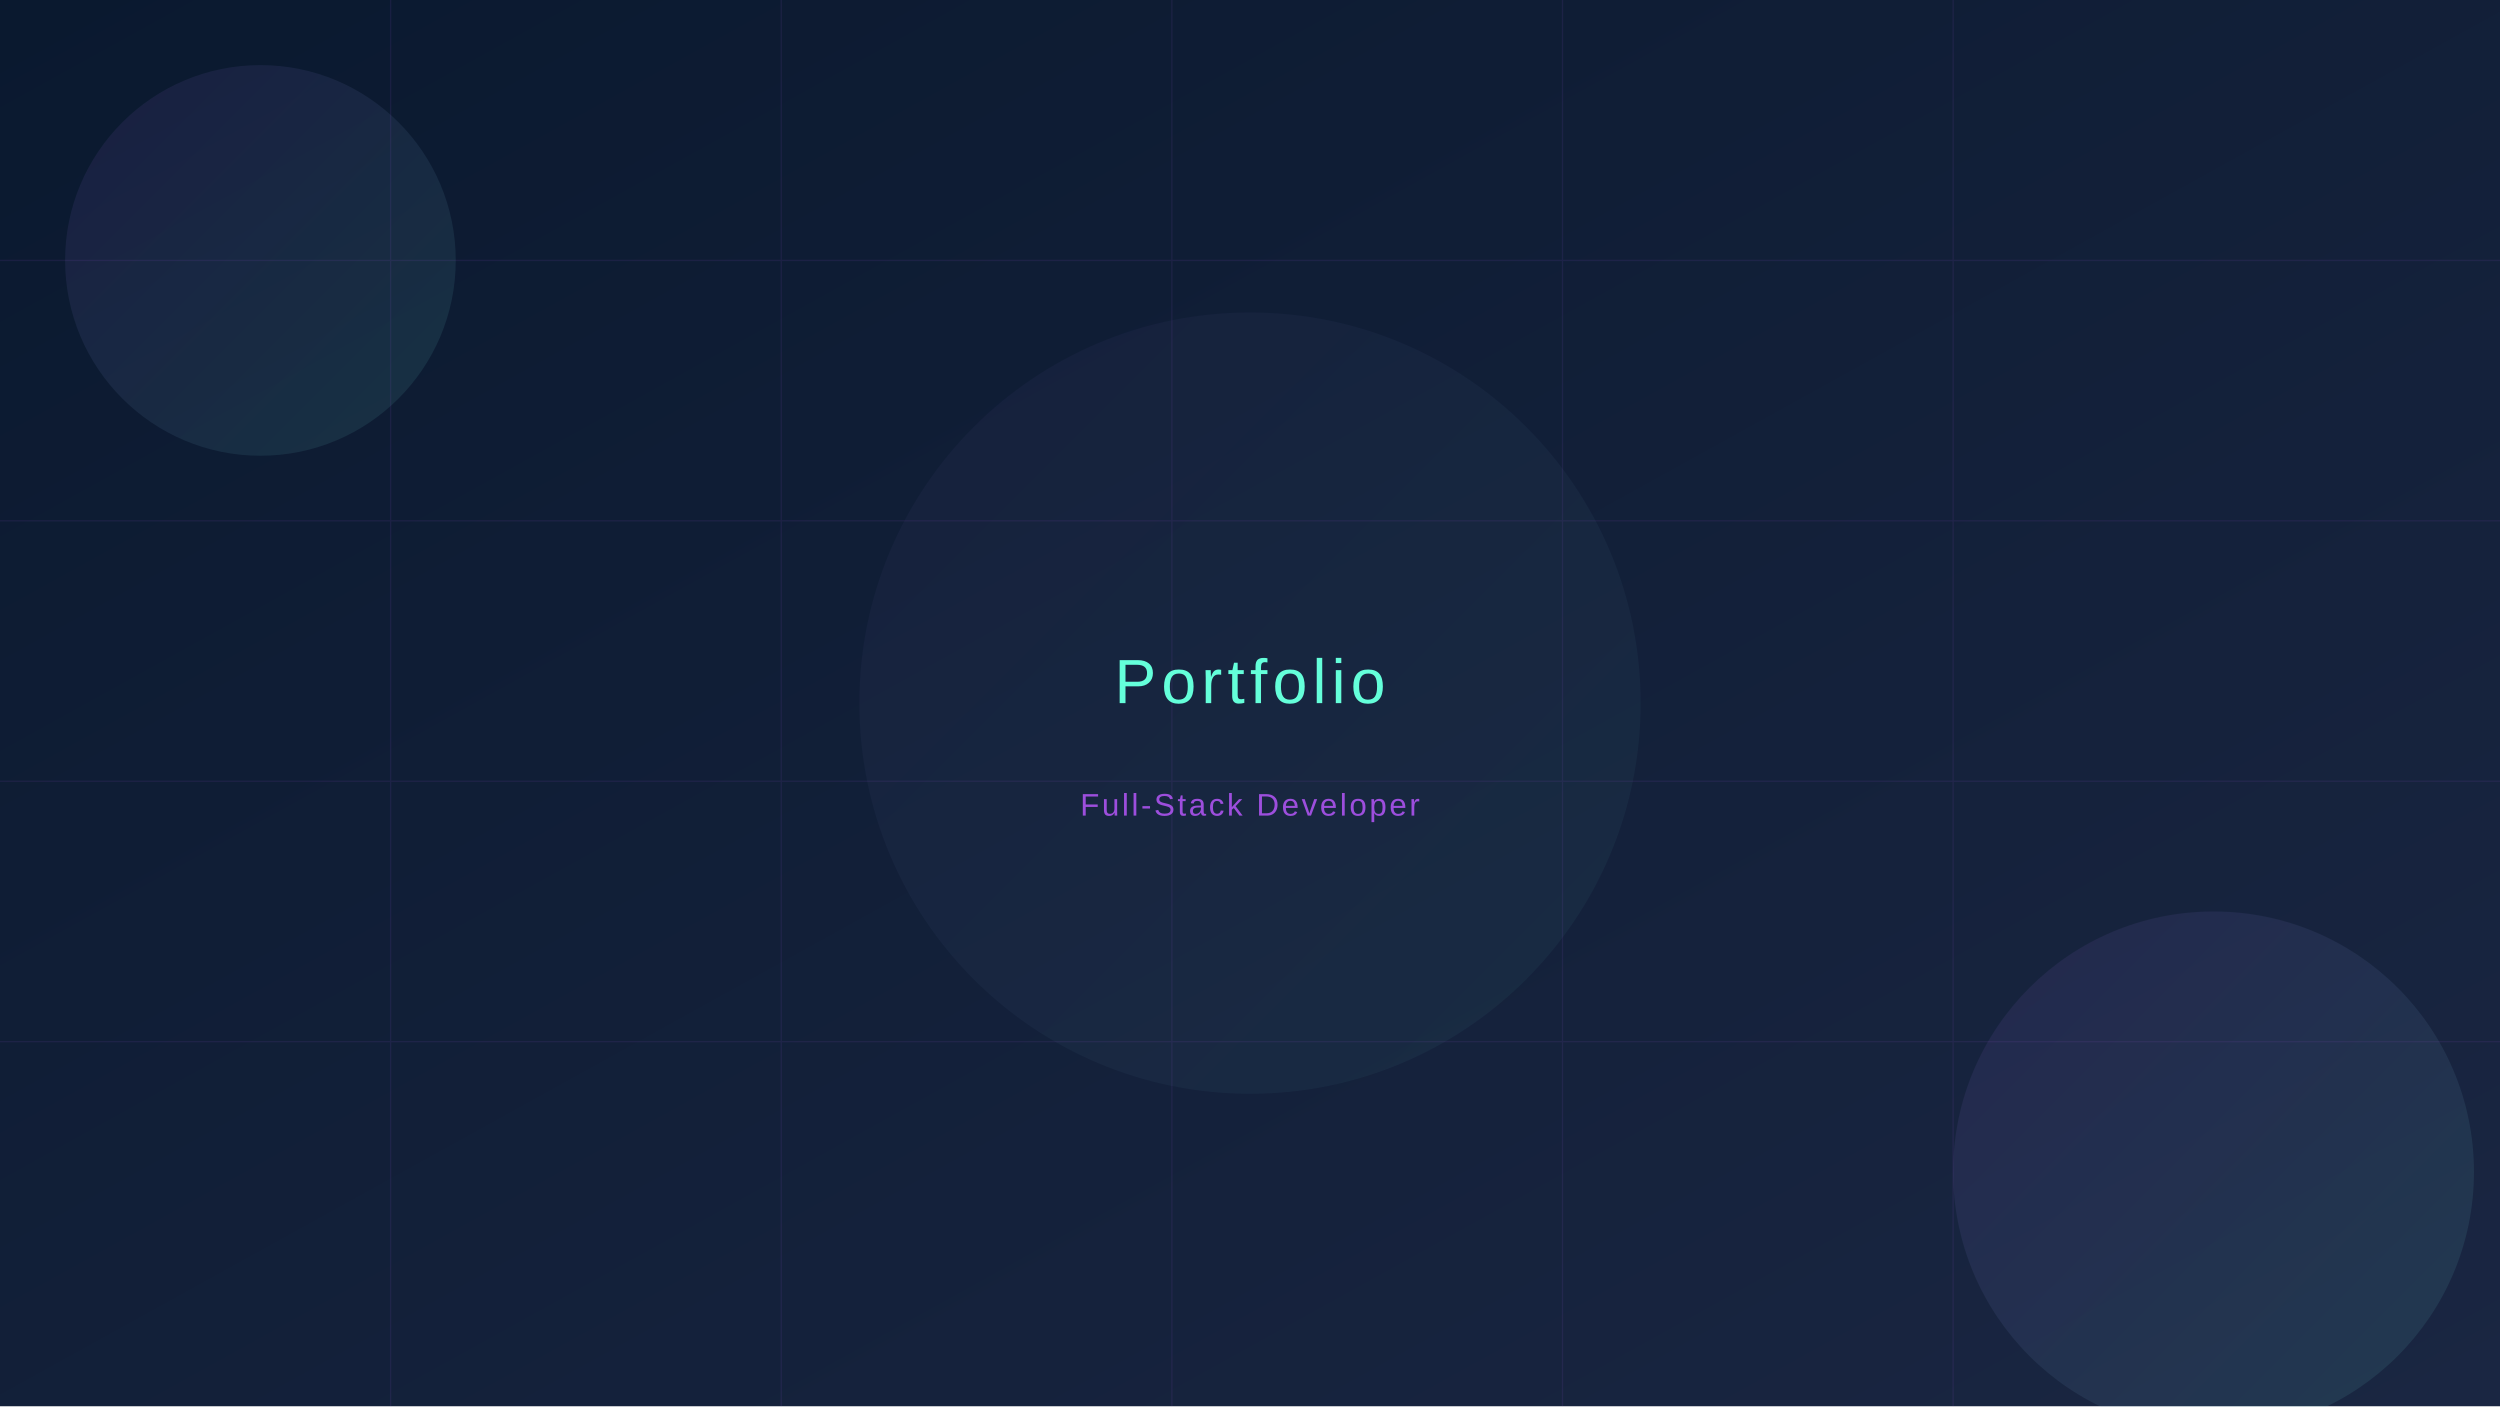
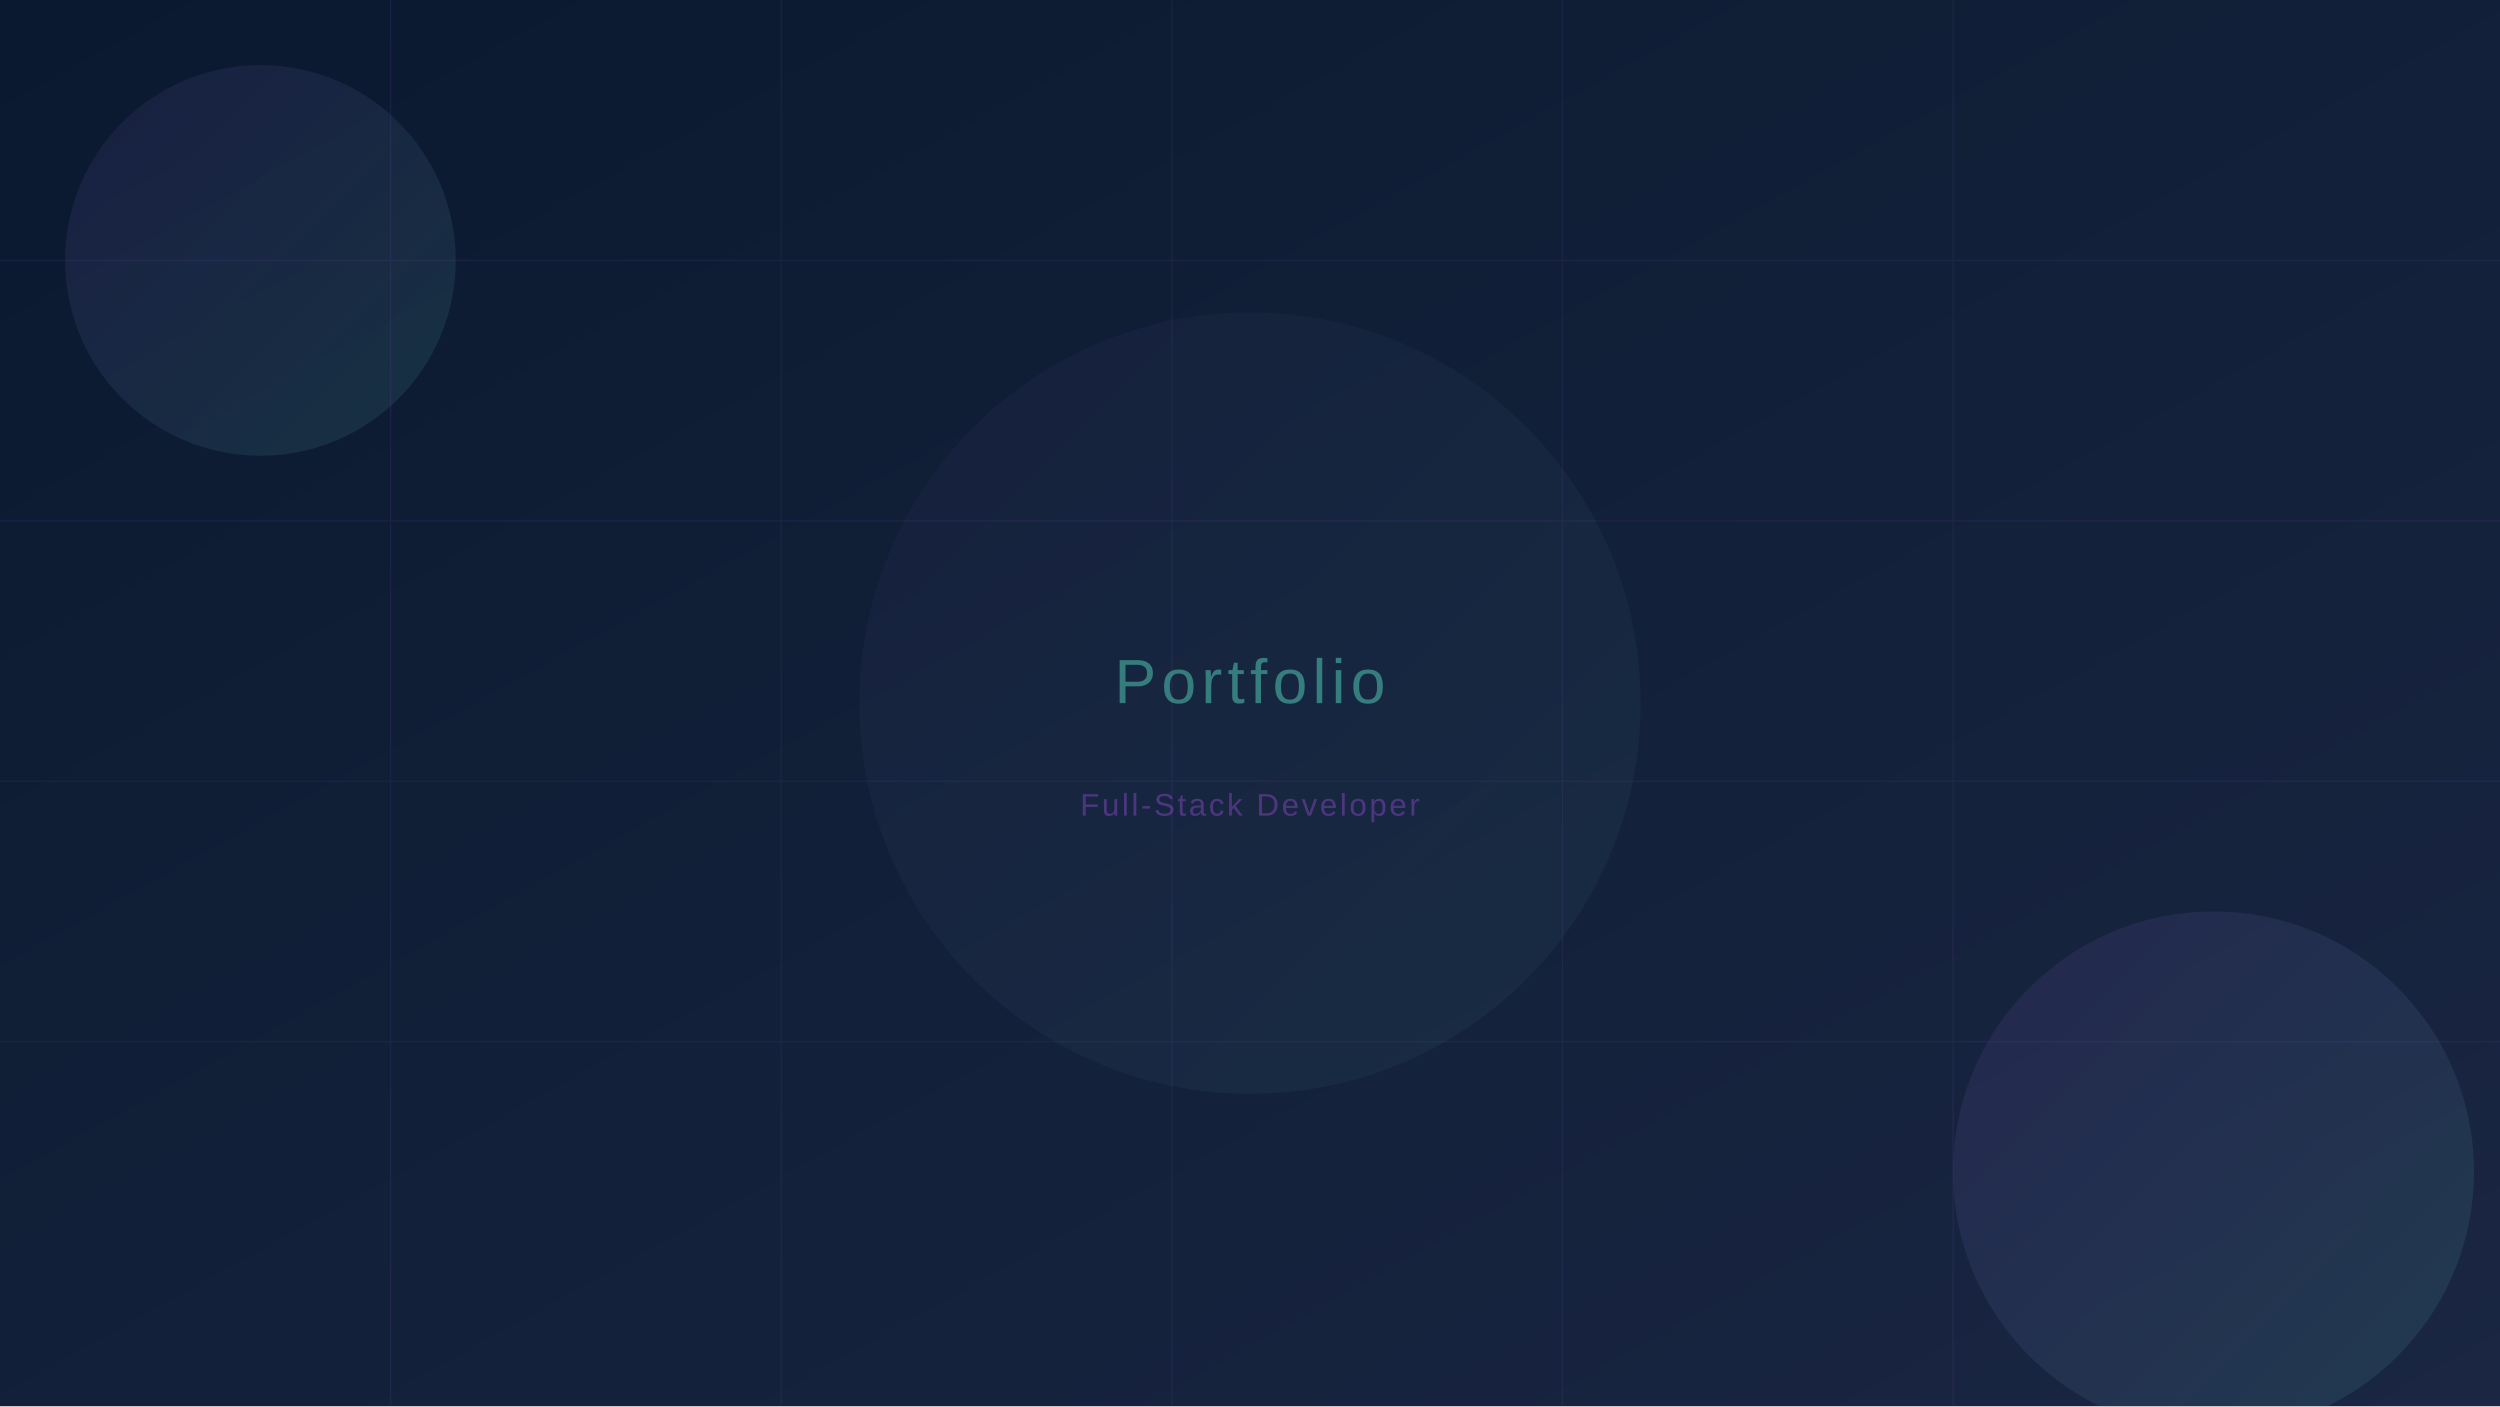
<svg xmlns="http://www.w3.org/2000/svg" width="1920" height="1080" viewBox="0 0 1920 1080">
  <defs>
    <linearGradient id="bgGrad" x1="0%" y1="0%" x2="100%" y2="100%">
      <stop offset="0%" style="stop-color:#0a192f;stop-opacity:1" />
      <stop offset="100%" style="stop-color:#1a2642;stop-opacity:1" />
    </linearGradient>
    <linearGradient id="accentGrad" x1="0%" y1="0%" x2="100%" y2="100%">
      <stop offset="0%" style="stop-color:#9d4edd;stop-opacity:1" />
      <stop offset="100%" style="stop-color:#64ffda;stop-opacity:1" />
    </linearGradient>
  </defs>
  <rect width="1920" height="1080" fill="url(#bgGrad)" />
  <circle cx="200" cy="200" r="150" fill="url(#accentGrad)" opacity="0.1" />
  <circle cx="1700" cy="900" r="200" fill="url(#accentGrad)" opacity="0.1" />
  <circle cx="960" cy="540" r="300" fill="url(#accentGrad)" opacity="0.05" />
  <g stroke="#9d4edd" stroke-width="1" opacity="0.1">
    <line x1="0" y1="200" x2="1920" y2="200" />
    <line x1="0" y1="400" x2="1920" y2="400" />
    <line x1="0" y1="600" x2="1920" y2="600" />
    <line x1="0" y1="800" x2="1920" y2="800" />
    <line x1="300" y1="0" x2="300" y2="1080" />
    <line x1="600" y1="0" x2="600" y2="1080" />
    <line x1="900" y1="0" x2="900" y2="1080" />
    <line x1="1200" y1="0" x2="1200" y2="1080" />
    <line x1="1500" y1="0" x2="1500" y2="1080" />
  </g>
-   <text x="50%" y="50%" text-anchor="middle" fill="#64ffda" font-family="Arial, sans-serif" font-size="48" font-weight="300" letter-spacing="4">
+   <text x="50%" y="50%" text-anchor="middle" fill="#64ffda" font-family="Arial, sans-serif" font-size="48" font-weight="300" letter-spacing="4" opacity="0.4">
    Portfolio
  </text>
-   <text x="50%" y="58%" text-anchor="middle" fill="#9d4edd" font-family="Arial, sans-serif" font-size="24" letter-spacing="2">
+   <text x="50%" y="58%" text-anchor="middle" fill="#9d4edd" font-family="Arial, sans-serif" font-size="24" letter-spacing="2" opacity="0.4">
    Full-Stack Developer
  </text>
</svg>
